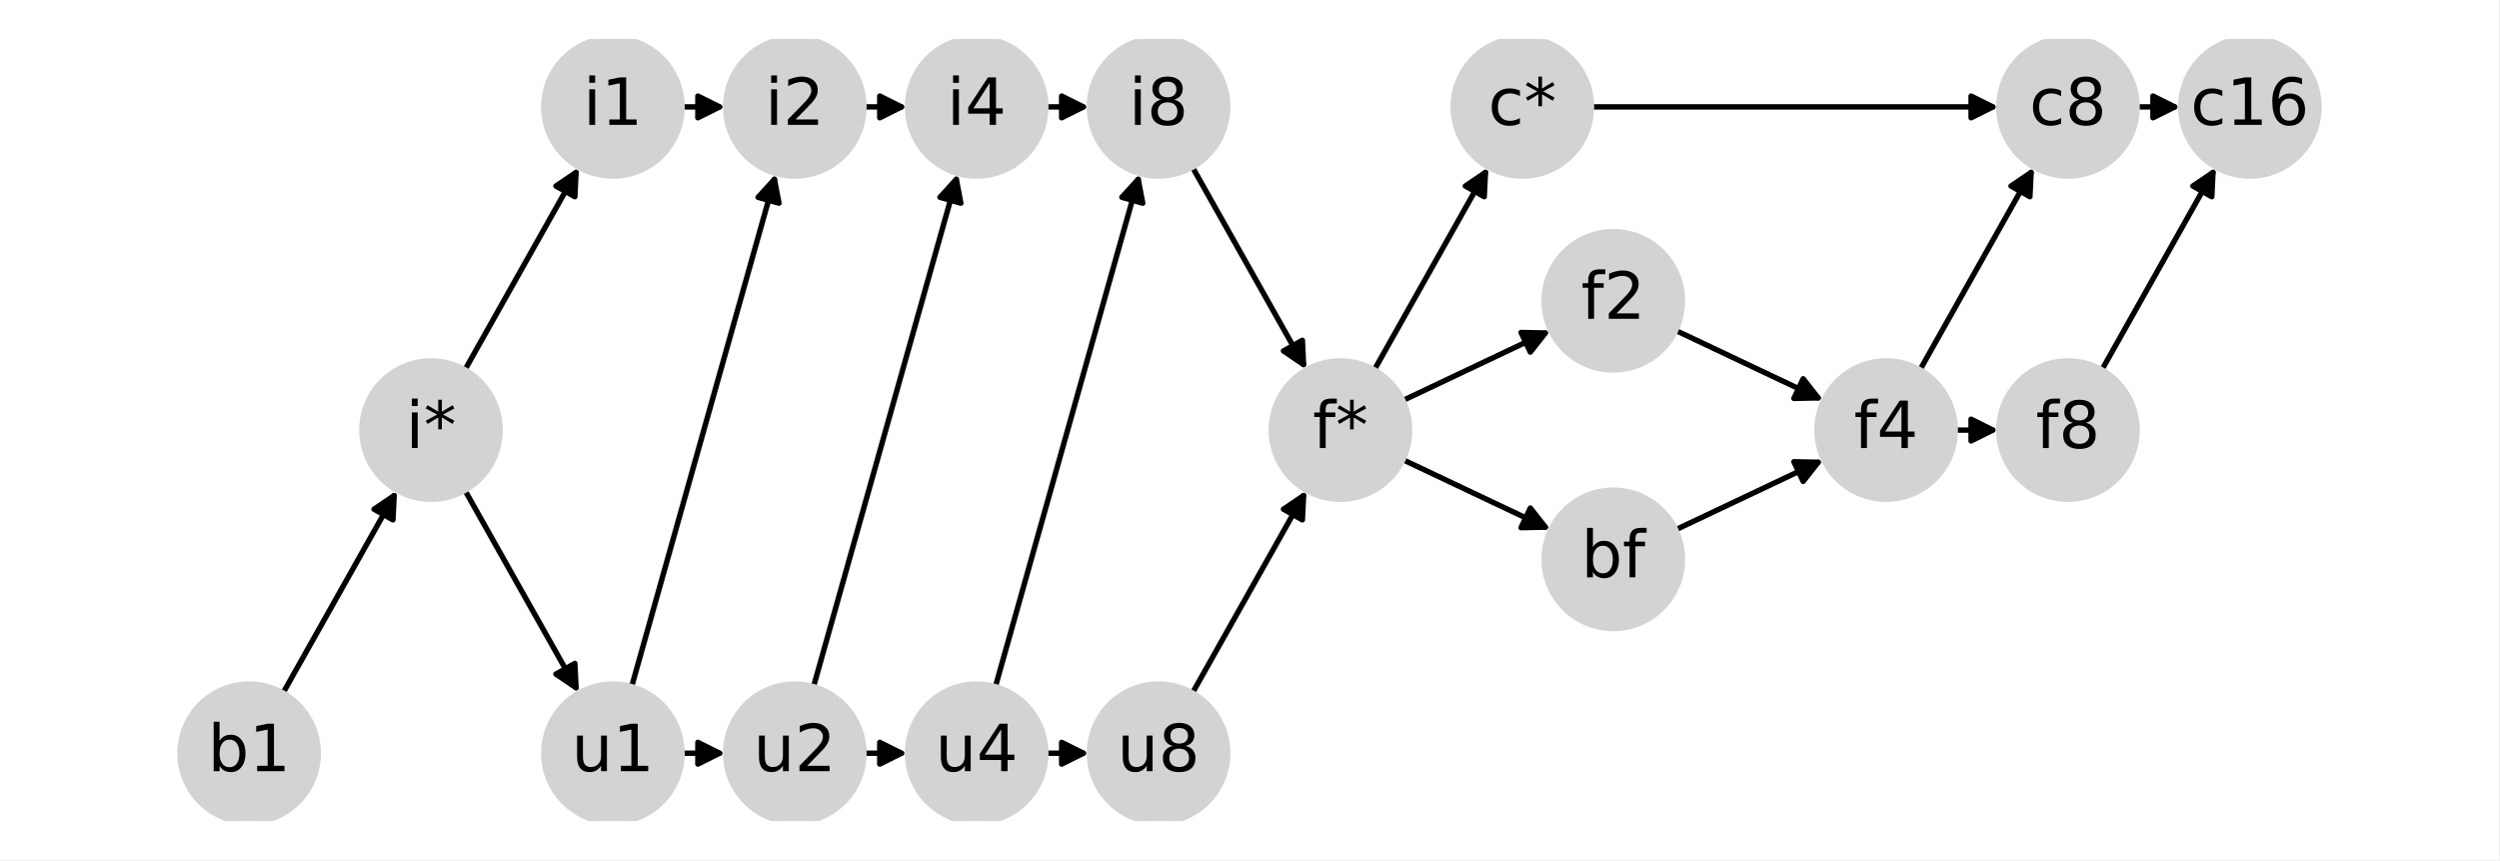
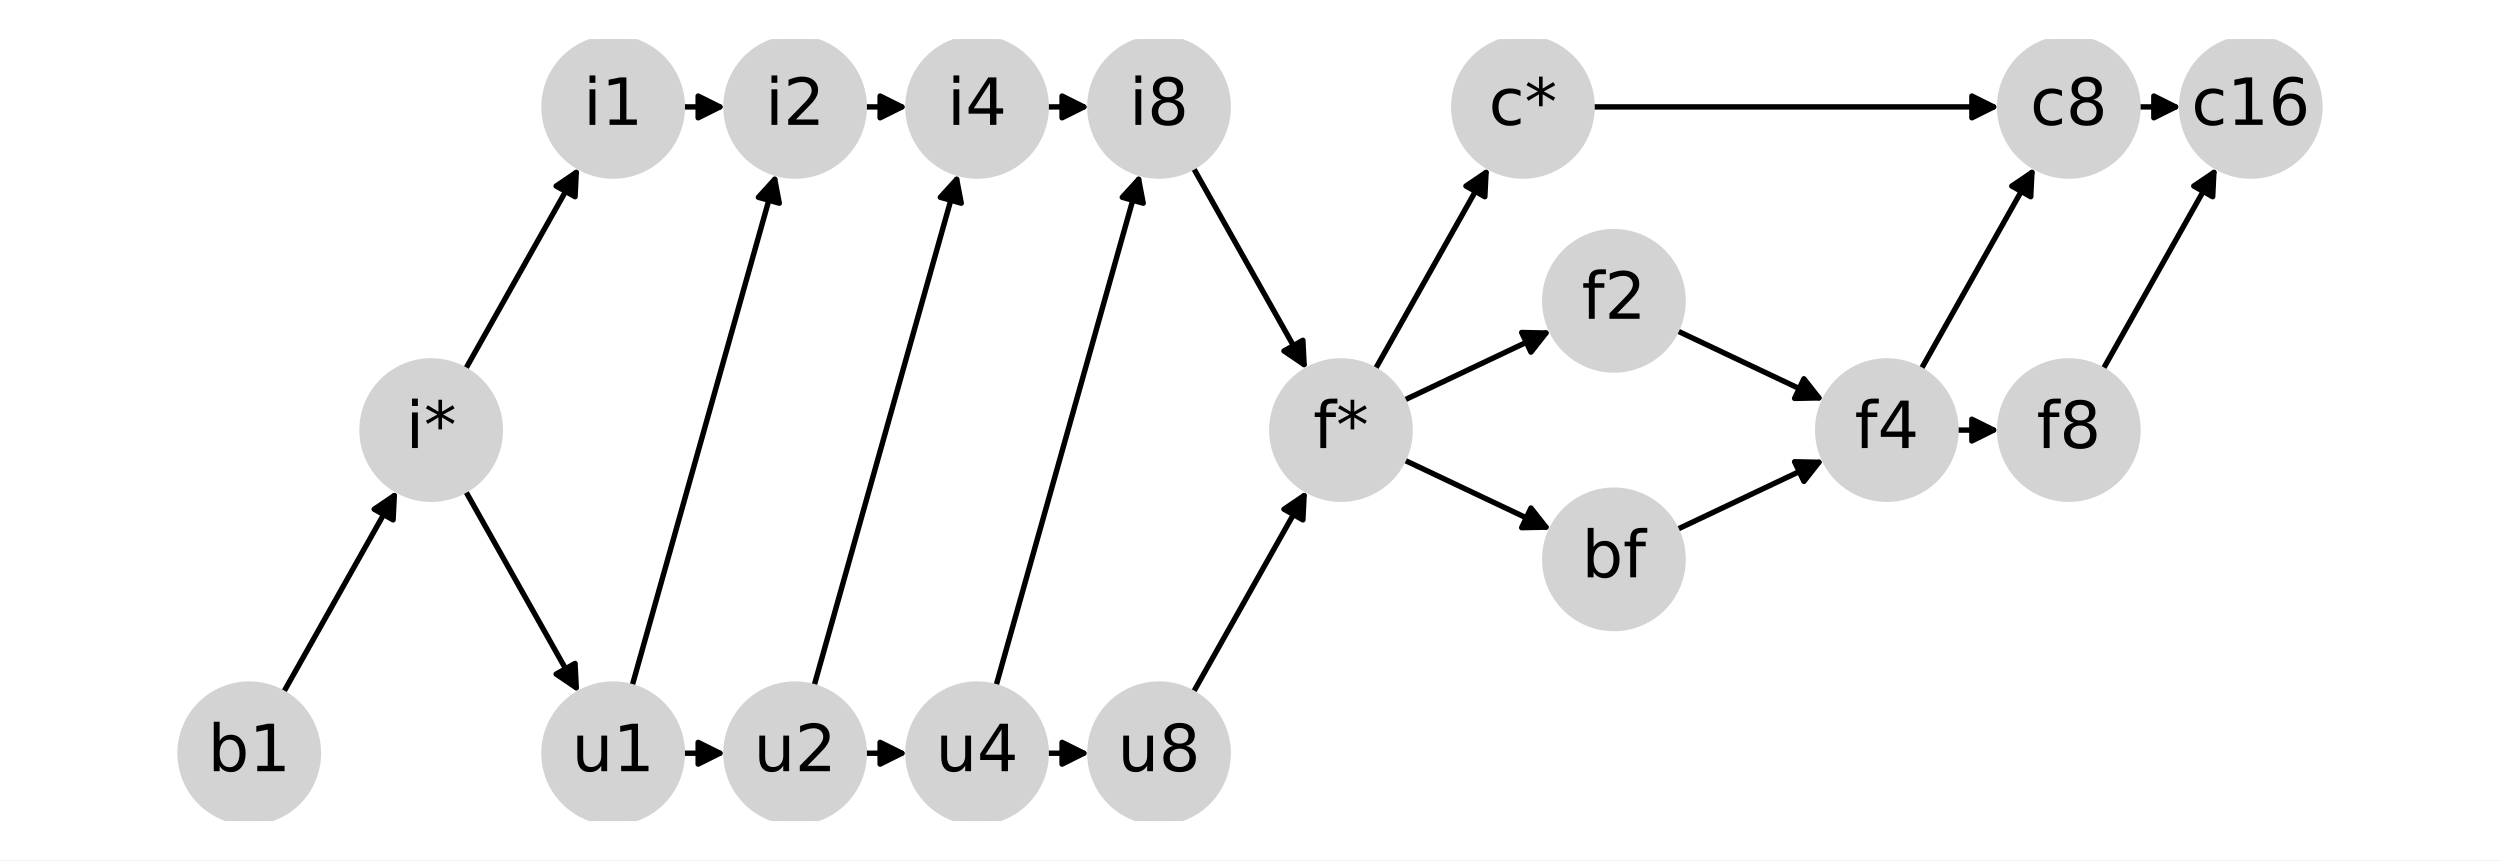
- <svg xmlns="http://www.w3.org/2000/svg" xmlns:xlink="http://www.w3.org/1999/xlink" height="158.544pt" version="1.1" viewBox="0 0 460.8 158.544" width="460.8pt">
+ <svg xmlns="http://www.w3.org/2000/svg" xmlns:xlink="http://www.w3.org/1999/xlink" width="614.4" height="211.392" version="1.1" viewBox="0 0 460.8 158.544">
  <defs>
-     <style type="text/css">*{stroke-linecap:butt;stroke-linejoin:round;}</style>
+     <style type="text/css">*{stroke-linecap:butt;stroke-linejoin:round}</style>
  </defs>
  <g id="figure_1">
    <g id="patch_1">
-       <path d="M 0 158.544  L 460.8 158.544  L 460.8 0  L 0 0  z " style="fill:#ffffff;" />
+       <path d="M 0 158.544 L 460.8 158.544 L 460.8 0 L 0 0 z" style="fill:#fff" />
    </g>
    <g id="axes_1">
      <g id="patch_2">
-         <path clip-path="url(#p15dc812c16)" d="M 52.191 127.729  Q 62.707 109.054 72.674 91.352  " style="fill:none;stroke:#000000;stroke-linecap:round;" />
-         <path clip-path="url(#p15dc812c16)" d="M 68.969 93.856  L 72.674 91.352  L 72.454 95.819  L 68.969 93.856  z " style="stroke:#000000;stroke-linecap:round;" />
+         <path d="M 52.191 127.729 Q 62.707 109.054 72.674 91.352" clip-path="url(#p15dc812c16)" style="fill:none;stroke:#000;stroke-linecap:round" />
+         <path d="M 68.969 93.856 L 72.674 91.352 L 72.454 95.819 L 68.969 93.856 z" clip-path="url(#p15dc812c16)" style="stroke:#000;stroke-linecap:round" />
      </g>
      <g id="patch_3">
-         <path clip-path="url(#p15dc812c16)" d="M 125.759 138.836  Q 129.781 138.836 132.685 138.836  " style="fill:none;stroke:#000000;stroke-linecap:round;" />
-         <path clip-path="url(#p15dc812c16)" d="M 128.685 136.836  L 132.685 138.836  L 128.685 140.836  L 128.685 136.836  z " style="stroke:#000000;stroke-linecap:round;" />
+         <path d="M 125.759 138.836 Q 129.781 138.836 132.685 138.836" clip-path="url(#p15dc812c16)" style="fill:none;stroke:#000;stroke-linecap:round" />
+         <path d="M 128.685 136.836 L 132.685 138.836 L 128.685 140.836 L 128.685 136.836 z" clip-path="url(#p15dc812c16)" style="stroke:#000;stroke-linecap:round" />
      </g>
      <g id="patch_4">
-         <path clip-path="url(#p15dc812c16)" d="M 116.469 126.566  Q 129.784 79.273 142.795 33.056  " style="fill:none;stroke:#000000;stroke-linecap:round;" />
-         <path clip-path="url(#p15dc812c16)" d="M 139.786 36.364  L 142.795 33.056  L 143.637 37.448  L 139.786 36.364  z " style="stroke:#000000;stroke-linecap:round;" />
+         <path d="M 116.469 126.566 Q 129.784 79.273 142.795 33.056" clip-path="url(#p15dc812c16)" style="fill:none;stroke:#000;stroke-linecap:round" />
+         <path d="M 139.786 36.364 L 142.795 33.056 L 143.637 37.448 L 139.786 36.364 z" clip-path="url(#p15dc812c16)" style="stroke:#000;stroke-linecap:round" />
      </g>
      <g id="patch_5">
-         <path clip-path="url(#p15dc812c16)" d="M 150.008 126.566  Q 163.322 79.273 176.334 33.056  " style="fill:none;stroke:#000000;stroke-linecap:round;" />
-         <path clip-path="url(#p15dc812c16)" d="M 173.325 36.364  L 176.334 33.056  L 177.175 37.448  L 173.325 36.364  z " style="stroke:#000000;stroke-linecap:round;" />
+         <path d="M 150.008 126.566 Q 163.322 79.273 176.334 33.056" clip-path="url(#p15dc812c16)" style="fill:none;stroke:#000;stroke-linecap:round" />
+         <path d="M 173.325 36.364 L 176.334 33.056 L 177.175 37.448 L 173.325 36.364 z" clip-path="url(#p15dc812c16)" style="stroke:#000;stroke-linecap:round" />
      </g>
      <g id="patch_6">
-         <path clip-path="url(#p15dc812c16)" d="M 159.298 138.836  Q 163.32 138.836 166.224 138.836  " style="fill:none;stroke:#000000;stroke-linecap:round;" />
-         <path clip-path="url(#p15dc812c16)" d="M 162.224 136.836  L 166.224 138.836  L 162.224 140.836  L 162.224 136.836  z " style="stroke:#000000;stroke-linecap:round;" />
+         <path d="M 159.298 138.836 Q 163.32 138.836 166.224 138.836" clip-path="url(#p15dc812c16)" style="fill:none;stroke:#000;stroke-linecap:round" />
+         <path d="M 162.224 136.836 L 166.224 138.836 L 162.224 140.836 L 162.224 136.836 z" clip-path="url(#p15dc812c16)" style="stroke:#000;stroke-linecap:round" />
      </g>
      <g id="patch_7">
-         <path clip-path="url(#p15dc812c16)" d="M 192.837 138.836  Q 196.859 138.836 199.763 138.836  " style="fill:none;stroke:#000000;stroke-linecap:round;" />
-         <path clip-path="url(#p15dc812c16)" d="M 195.763 136.836  L 199.763 138.836  L 195.763 140.836  L 195.763 136.836  z " style="stroke:#000000;stroke-linecap:round;" />
+         <path d="M 192.837 138.836 Q 196.859 138.836 199.763 138.836" clip-path="url(#p15dc812c16)" style="fill:none;stroke:#000;stroke-linecap:round" />
+         <path d="M 195.763 136.836 L 199.763 138.836 L 195.763 140.836 L 195.763 136.836 z" clip-path="url(#p15dc812c16)" style="stroke:#000;stroke-linecap:round" />
      </g>
      <g id="patch_8">
-         <path clip-path="url(#p15dc812c16)" d="M 183.546 126.566  Q 196.861 79.273 209.873 33.056  " style="fill:none;stroke:#000000;stroke-linecap:round;" />
-         <path clip-path="url(#p15dc812c16)" d="M 206.864 36.364  L 209.873 33.056  L 210.714 37.448  L 206.864 36.364  z " style="stroke:#000000;stroke-linecap:round;" />
+         <path d="M 183.546 126.566 Q 196.861 79.273 209.873 33.056" clip-path="url(#p15dc812c16)" style="fill:none;stroke:#000;stroke-linecap:round" />
+         <path d="M 206.864 36.364 L 209.873 33.056 L 210.714 37.448 L 206.864 36.364 z" clip-path="url(#p15dc812c16)" style="stroke:#000;stroke-linecap:round" />
      </g>
      <g id="patch_9">
-         <path clip-path="url(#p15dc812c16)" d="M 219.884 127.729  Q 230.4 109.054 240.367 91.352  " style="fill:none;stroke:#000000;stroke-linecap:round;" />
-         <path clip-path="url(#p15dc812c16)" d="M 236.662 93.856  L 240.367 91.352  L 240.148 95.819  L 236.662 93.856  z " style="stroke:#000000;stroke-linecap:round;" />
+         <path d="M 219.884 127.729 Q 230.4 109.054 240.367 91.352" clip-path="url(#p15dc812c16)" style="fill:none;stroke:#000;stroke-linecap:round" />
+         <path d="M 236.662 93.856 L 240.367 91.352 L 240.148 95.819 L 236.662 93.856 z" clip-path="url(#p15dc812c16)" style="stroke:#000;stroke-linecap:round" />
      </g>
      <g id="patch_10">
-         <path clip-path="url(#p15dc812c16)" d="M 85.73 90.378  Q 96.245 109.054 106.213 126.756  " style="fill:none;stroke:#000000;stroke-linecap:round;" />
-         <path clip-path="url(#p15dc812c16)" d="M 105.993 122.289  L 106.213 126.756  L 102.507 124.251  L 105.993 122.289  z " style="stroke:#000000;stroke-linecap:round;" />
+         <path d="M 85.73 90.378 Q 96.245 109.054 106.213 126.756" clip-path="url(#p15dc812c16)" style="fill:none;stroke:#000;stroke-linecap:round" />
+         <path d="M 105.993 122.289 L 106.213 126.756 L 102.507 124.251 L 105.993 122.289 z" clip-path="url(#p15dc812c16)" style="stroke:#000;stroke-linecap:round" />
      </g>
      <g id="patch_11">
-         <path clip-path="url(#p15dc812c16)" d="M 85.73 68.166  Q 96.245 49.49 106.213 31.788  " style="fill:none;stroke:#000000;stroke-linecap:round;" />
-         <path clip-path="url(#p15dc812c16)" d="M 102.507 34.293  L 106.213 31.788  L 105.993 36.255  L 102.507 34.293  z " style="stroke:#000000;stroke-linecap:round;" />
+         <path d="M 85.73 68.166 Q 96.245 49.49 106.213 31.788" clip-path="url(#p15dc812c16)" style="fill:none;stroke:#000;stroke-linecap:round" />
+         <path d="M 102.507 34.293 L 106.213 31.788 L 105.993 36.255 L 102.507 34.293 z" clip-path="url(#p15dc812c16)" style="stroke:#000;stroke-linecap:round" />
      </g>
      <g id="patch_12">
-         <path clip-path="url(#p15dc812c16)" d="M 125.759 19.708  Q 129.781 19.708 132.685 19.708  " style="fill:none;stroke:#000000;stroke-linecap:round;" />
-         <path clip-path="url(#p15dc812c16)" d="M 128.685 17.708  L 132.685 19.708  L 128.685 21.708  L 128.685 17.708  z " style="stroke:#000000;stroke-linecap:round;" />
+         <path d="M 125.759 19.708 Q 129.781 19.708 132.685 19.708" clip-path="url(#p15dc812c16)" style="fill:none;stroke:#000;stroke-linecap:round" />
+         <path d="M 128.685 17.708 L 132.685 19.708 L 128.685 21.708 L 128.685 17.708 z" clip-path="url(#p15dc812c16)" style="stroke:#000;stroke-linecap:round" />
      </g>
      <g id="patch_13">
-         <path clip-path="url(#p15dc812c16)" d="M 159.298 19.708  Q 163.32 19.708 166.224 19.708  " style="fill:none;stroke:#000000;stroke-linecap:round;" />
-         <path clip-path="url(#p15dc812c16)" d="M 162.224 17.708  L 166.224 19.708  L 162.224 21.708  L 162.224 17.708  z " style="stroke:#000000;stroke-linecap:round;" />
+         <path d="M 159.298 19.708 Q 163.32 19.708 166.224 19.708" clip-path="url(#p15dc812c16)" style="fill:none;stroke:#000;stroke-linecap:round" />
+         <path d="M 162.224 17.708 L 166.224 19.708 L 162.224 21.708 L 162.224 17.708 z" clip-path="url(#p15dc812c16)" style="stroke:#000;stroke-linecap:round" />
      </g>
      <g id="patch_14">
-         <path clip-path="url(#p15dc812c16)" d="M 192.837 19.708  Q 196.859 19.708 199.763 19.708  " style="fill:none;stroke:#000000;stroke-linecap:round;" />
-         <path clip-path="url(#p15dc812c16)" d="M 195.763 17.708  L 199.763 19.708  L 195.763 21.708  L 195.763 17.708  z " style="stroke:#000000;stroke-linecap:round;" />
+         <path d="M 192.837 19.708 Q 196.859 19.708 199.763 19.708" clip-path="url(#p15dc812c16)" style="fill:none;stroke:#000;stroke-linecap:round" />
+         <path d="M 195.763 17.708 L 199.763 19.708 L 195.763 21.708 L 195.763 17.708 z" clip-path="url(#p15dc812c16)" style="stroke:#000;stroke-linecap:round" />
      </g>
      <g id="patch_15">
-         <path clip-path="url(#p15dc812c16)" d="M 219.884 30.815  Q 230.4 49.49 240.367 67.192  " style="fill:none;stroke:#000000;stroke-linecap:round;" />
-         <path clip-path="url(#p15dc812c16)" d="M 240.148 62.725  L 240.367 67.192  L 236.662 64.688  L 240.148 62.725  z " style="stroke:#000000;stroke-linecap:round;" />
+         <path d="M 219.884 30.815 Q 230.4 49.49 240.367 67.192" clip-path="url(#p15dc812c16)" style="fill:none;stroke:#000;stroke-linecap:round" />
+         <path d="M 240.148 62.725 L 240.367 67.192 L 236.662 64.688 L 240.148 62.725 z" clip-path="url(#p15dc812c16)" style="stroke:#000;stroke-linecap:round" />
      </g>
      <g id="patch_16">
-         <path clip-path="url(#p15dc812c16)" d="M 253.423 68.166  Q 263.939 49.49 273.906 31.788  " style="fill:none;stroke:#000000;stroke-linecap:round;" />
-         <path clip-path="url(#p15dc812c16)" d="M 270.201 34.293  L 273.906 31.788  L 273.686 36.255  L 270.201 34.293  z " style="stroke:#000000;stroke-linecap:round;" />
+         <path d="M 253.423 68.166 Q 263.939 49.49 273.906 31.788" clip-path="url(#p15dc812c16)" style="fill:none;stroke:#000;stroke-linecap:round" />
+         <path d="M 270.201 34.293 L 273.906 31.788 L 273.686 36.255 L 270.201 34.293 z" clip-path="url(#p15dc812c16)" style="stroke:#000;stroke-linecap:round" />
      </g>
      <g id="patch_17">
-         <path clip-path="url(#p15dc812c16)" d="M 258.693 73.814  Q 272.325 67.359 284.946 61.381  " style="fill:none;stroke:#000000;stroke-linecap:round;" />
-         <path clip-path="url(#p15dc812c16)" d="M 280.475 61.286  L 284.946 61.381  L 282.187 64.901  L 280.475 61.286  z " style="stroke:#000000;stroke-linecap:round;" />
+         <path d="M 258.693 73.814 Q 272.325 67.359 284.946 61.381" clip-path="url(#p15dc812c16)" style="fill:none;stroke:#000;stroke-linecap:round" />
+         <path d="M 280.475 61.286 L 284.946 61.381 L 282.187 64.901 L 280.475 61.286 z" clip-path="url(#p15dc812c16)" style="stroke:#000;stroke-linecap:round" />
      </g>
      <g id="patch_18">
-         <path clip-path="url(#p15dc812c16)" d="M 258.693 84.73  Q 272.325 91.185 284.946 97.163  " style="fill:none;stroke:#000000;stroke-linecap:round;" />
-         <path clip-path="url(#p15dc812c16)" d="M 282.187 93.643  L 284.946 97.163  L 280.475 97.258  L 282.187 93.643  z " style="stroke:#000000;stroke-linecap:round;" />
+         <path d="M 258.693 84.73 Q 272.325 91.185 284.946 97.163" clip-path="url(#p15dc812c16)" style="fill:none;stroke:#000;stroke-linecap:round" />
+         <path d="M 282.187 93.643 L 284.946 97.163 L 280.475 97.258 L 282.187 93.643 z" clip-path="url(#p15dc812c16)" style="stroke:#000;stroke-linecap:round" />
      </g>
      <g id="patch_19">
-         <path clip-path="url(#p15dc812c16)" d="M 309.001 97.64  Q 322.633 91.184 335.254 85.207  " style="fill:none;stroke:#000000;stroke-linecap:round;" />
-         <path clip-path="url(#p15dc812c16)" d="M 330.783 85.111  L 335.254 85.207  L 332.495 88.726  L 330.783 85.111  z " style="stroke:#000000;stroke-linecap:round;" />
+         <path d="M 309.001 97.64 Q 322.633 91.184 335.254 85.207" clip-path="url(#p15dc812c16)" style="fill:none;stroke:#000;stroke-linecap:round" />
+         <path d="M 330.783 85.111 L 335.254 85.207 L 332.495 88.726 L 330.783 85.111 z" clip-path="url(#p15dc812c16)" style="stroke:#000;stroke-linecap:round" />
      </g>
      <g id="patch_20">
-         <path clip-path="url(#p15dc812c16)" d="M 309.001 60.904  Q 322.633 67.36 335.254 73.337  " style="fill:none;stroke:#000000;stroke-linecap:round;" />
-         <path clip-path="url(#p15dc812c16)" d="M 332.495 69.818  L 335.254 73.337  L 330.783 73.433  L 332.495 69.818  z " style="stroke:#000000;stroke-linecap:round;" />
+         <path d="M 309.001 60.904 Q 322.633 67.36 335.254 73.337" clip-path="url(#p15dc812c16)" style="fill:none;stroke:#000;stroke-linecap:round" />
+         <path d="M 332.495 69.818 L 335.254 73.337 L 330.783 73.433 L 332.495 69.818 z" clip-path="url(#p15dc812c16)" style="stroke:#000;stroke-linecap:round" />
      </g>
      <g id="patch_21">
-         <path clip-path="url(#p15dc812c16)" d="M 354.039 68.166  Q 364.555 49.49 374.522 31.788  " style="fill:none;stroke:#000000;stroke-linecap:round;" />
-         <path clip-path="url(#p15dc812c16)" d="M 370.817 34.293  L 374.522 31.788  L 374.302 36.255  L 370.817 34.293  z " style="stroke:#000000;stroke-linecap:round;" />
+         <path d="M 354.039 68.166 Q 364.555 49.49 374.522 31.788" clip-path="url(#p15dc812c16)" style="fill:none;stroke:#000;stroke-linecap:round" />
+         <path d="M 370.817 34.293 L 374.522 31.788 L 374.302 36.255 L 370.817 34.293 z" clip-path="url(#p15dc812c16)" style="stroke:#000;stroke-linecap:round" />
      </g>
      <g id="patch_22">
-         <path clip-path="url(#p15dc812c16)" d="M 360.53 79.272  Q 364.552 79.272 367.456 79.272  " style="fill:none;stroke:#000000;stroke-linecap:round;" />
-         <path clip-path="url(#p15dc812c16)" d="M 363.456 77.272  L 367.456 79.272  L 363.456 81.272  L 363.456 77.272  z " style="stroke:#000000;stroke-linecap:round;" />
+         <path d="M 360.53 79.272 Q 364.552 79.272 367.456 79.272" clip-path="url(#p15dc812c16)" style="fill:none;stroke:#000;stroke-linecap:round" />
+         <path d="M 363.456 77.272 L 367.456 79.272 L 363.456 81.272 L 363.456 77.272 z" clip-path="url(#p15dc812c16)" style="stroke:#000;stroke-linecap:round" />
      </g>
      <g id="patch_23">
-         <path clip-path="url(#p15dc812c16)" d="M 387.578 68.166  Q 398.094 49.49 408.061 31.788  " style="fill:none;stroke:#000000;stroke-linecap:round;" />
-         <path clip-path="url(#p15dc812c16)" d="M 404.356 34.293  L 408.061 31.788  L 407.841 36.255  L 404.356 34.293  z " style="stroke:#000000;stroke-linecap:round;" />
+         <path d="M 387.578 68.166 Q 398.094 49.49 408.061 31.788" clip-path="url(#p15dc812c16)" style="fill:none;stroke:#000;stroke-linecap:round" />
+         <path d="M 404.356 34.293 L 408.061 31.788 L 407.841 36.255 L 404.356 34.293 z" clip-path="url(#p15dc812c16)" style="stroke:#000;stroke-linecap:round" />
      </g>
      <g id="patch_24">
-         <path clip-path="url(#p15dc812c16)" d="M 293.454 19.708  Q 331.016 19.708 367.461 19.708  " style="fill:none;stroke:#000000;stroke-linecap:round;" />
-         <path clip-path="url(#p15dc812c16)" d="M 363.461 17.708  L 367.461 19.708  L 363.461 21.708  L 363.461 17.708  z " style="stroke:#000000;stroke-linecap:round;" />
+         <path d="M 293.454 19.708 Q 331.016 19.708 367.461 19.708" clip-path="url(#p15dc812c16)" style="fill:none;stroke:#000;stroke-linecap:round" />
+         <path d="M 363.461 17.708 L 367.461 19.708 L 363.461 21.708 L 363.461 17.708 z" clip-path="url(#p15dc812c16)" style="stroke:#000;stroke-linecap:round" />
      </g>
      <g id="patch_25">
-         <path clip-path="url(#p15dc812c16)" d="M 394.069 19.708  Q 398.091 19.708 400.995 19.708  " style="fill:none;stroke:#000000;stroke-linecap:round;" />
-         <path clip-path="url(#p15dc812c16)" d="M 396.995 17.708  L 400.995 19.708  L 396.995 21.708  L 396.995 17.708  z " style="stroke:#000000;stroke-linecap:round;" />
+         <path d="M 394.069 19.708 Q 398.091 19.708 400.995 19.708" clip-path="url(#p15dc812c16)" style="fill:none;stroke:#000;stroke-linecap:round" />
+         <path d="M 396.995 17.708 L 400.995 19.708 L 396.995 21.708 L 396.995 17.708 z" clip-path="url(#p15dc812c16)" style="stroke:#000;stroke-linecap:round" />
      </g>
      <g id="PathCollection_1">
        <defs>
-           <path d="M 0 12.748  C 3.381 12.748 6.623 11.404 9.014 9.014  C 11.404 6.623 12.748 3.381 12.748 0  C 12.748 -3.381 11.404 -6.623 9.014 -9.014  C 6.623 -11.404 3.381 -12.748 0 -12.748  C -3.381 -12.748 -6.623 -11.404 -9.014 -9.014  C -11.404 -6.623 -12.748 -3.381 -12.748 0  C -12.748 3.381 -11.404 6.623 -9.014 9.014  C -6.623 11.404 -3.381 12.748 0 12.748  z " id="mf96788dac4" style="stroke:#d3d3d3;" />
+           <path id="mf96788dac4" d="M 0 12.748 C 3.381 12.748 6.623 11.404 9.014 9.014 C 11.404 6.623 12.748 3.381 12.748 0 C 12.748 -3.381 11.404 -6.623 9.014 -9.014 C 6.623 -11.404 3.381 -12.748 0 -12.748 C -3.381 -12.748 -6.623 -11.404 -9.014 -9.014 C -11.404 -6.623 -12.748 -3.381 -12.748 0 C -12.748 3.381 -11.404 6.623 -9.014 9.014 C -6.623 11.404 -3.381 12.748 0 12.748 z" style="stroke:#d3d3d3" />
        </defs>
        <g clip-path="url(#p15dc812c16)">
-           <use style="fill:#d3d3d3;stroke:#d3d3d3;" x="45.937" xlink:href="#mf96788dac4" y="138.836" />
-           <use style="fill:#d3d3d3;stroke:#d3d3d3;" x="113.015" xlink:href="#mf96788dac4" y="138.836" />
-           <use style="fill:#d3d3d3;stroke:#d3d3d3;" x="146.553" xlink:href="#mf96788dac4" y="138.836" />
-           <use style="fill:#d3d3d3;stroke:#d3d3d3;" x="180.092" xlink:href="#mf96788dac4" y="138.836" />
-           <use style="fill:#d3d3d3;stroke:#d3d3d3;" x="213.631" xlink:href="#mf96788dac4" y="138.836" />
-           <use style="fill:#d3d3d3;stroke:#d3d3d3;" x="79.476" xlink:href="#mf96788dac4" y="79.272" />
-           <use style="fill:#d3d3d3;stroke:#d3d3d3;" x="113.015" xlink:href="#mf96788dac4" y="19.708" />
-           <use style="fill:#d3d3d3;stroke:#d3d3d3;" x="146.553" xlink:href="#mf96788dac4" y="19.708" />
-           <use style="fill:#d3d3d3;stroke:#d3d3d3;" x="180.092" xlink:href="#mf96788dac4" y="19.708" />
-           <use style="fill:#d3d3d3;stroke:#d3d3d3;" x="213.631" xlink:href="#mf96788dac4" y="19.708" />
-           <use style="fill:#d3d3d3;stroke:#d3d3d3;" x="247.169" xlink:href="#mf96788dac4" y="79.272" />
-           <use style="fill:#d3d3d3;stroke:#d3d3d3;" x="297.477" xlink:href="#mf96788dac4" y="103.097" />
-           <use style="fill:#d3d3d3;stroke:#d3d3d3;" x="297.477" xlink:href="#mf96788dac4" y="55.447" />
-           <use style="fill:#d3d3d3;stroke:#d3d3d3;" x="347.785" xlink:href="#mf96788dac4" y="79.272" />
-           <use style="fill:#d3d3d3;stroke:#d3d3d3;" x="381.324" xlink:href="#mf96788dac4" y="79.272" />
-           <use style="fill:#d3d3d3;stroke:#d3d3d3;" x="280.708" xlink:href="#mf96788dac4" y="19.708" />
-           <use style="fill:#d3d3d3;stroke:#d3d3d3;" x="381.324" xlink:href="#mf96788dac4" y="19.708" />
-           <use style="fill:#d3d3d3;stroke:#d3d3d3;" x="414.863" xlink:href="#mf96788dac4" y="19.708" />
+           <use style="fill:#d3d3d3;stroke:#d3d3d3" x="45.937" y="138.836" xlink:href="#mf96788dac4" />
+           <use style="fill:#d3d3d3;stroke:#d3d3d3" x="113.015" y="138.836" xlink:href="#mf96788dac4" />
+           <use style="fill:#d3d3d3;stroke:#d3d3d3" x="146.553" y="138.836" xlink:href="#mf96788dac4" />
+           <use style="fill:#d3d3d3;stroke:#d3d3d3" x="180.092" y="138.836" xlink:href="#mf96788dac4" />
+           <use style="fill:#d3d3d3;stroke:#d3d3d3" x="213.631" y="138.836" xlink:href="#mf96788dac4" />
+           <use style="fill:#d3d3d3;stroke:#d3d3d3" x="79.476" y="79.272" xlink:href="#mf96788dac4" />
+           <use style="fill:#d3d3d3;stroke:#d3d3d3" x="113.015" y="19.708" xlink:href="#mf96788dac4" />
+           <use style="fill:#d3d3d3;stroke:#d3d3d3" x="146.553" y="19.708" xlink:href="#mf96788dac4" />
+           <use style="fill:#d3d3d3;stroke:#d3d3d3" x="180.092" y="19.708" xlink:href="#mf96788dac4" />
+           <use style="fill:#d3d3d3;stroke:#d3d3d3" x="213.631" y="19.708" xlink:href="#mf96788dac4" />
+           <use style="fill:#d3d3d3;stroke:#d3d3d3" x="247.169" y="79.272" xlink:href="#mf96788dac4" />
+           <use style="fill:#d3d3d3;stroke:#d3d3d3" x="297.477" y="103.097" xlink:href="#mf96788dac4" />
+           <use style="fill:#d3d3d3;stroke:#d3d3d3" x="297.477" y="55.447" xlink:href="#mf96788dac4" />
+           <use style="fill:#d3d3d3;stroke:#d3d3d3" x="347.785" y="79.272" xlink:href="#mf96788dac4" />
+           <use style="fill:#d3d3d3;stroke:#d3d3d3" x="381.324" y="79.272" xlink:href="#mf96788dac4" />
+           <use style="fill:#d3d3d3;stroke:#d3d3d3" x="280.708" y="19.708" xlink:href="#mf96788dac4" />
+           <use style="fill:#d3d3d3;stroke:#d3d3d3" x="381.324" y="19.708" xlink:href="#mf96788dac4" />
+           <use style="fill:#d3d3d3;stroke:#d3d3d3" x="414.863" y="19.708" xlink:href="#mf96788dac4" />
        </g>
      </g>
      <g id="text_1">
        <g clip-path="url(#p15dc812c16)">
          <g transform="translate(38.31063 142.1469)scale(0.12 -0.12)">
            <defs>
-               <path d="M 3116 1747  Q 3116 2381 2855 2742  Q 2594 3103 2138 3103  Q 1681 3103 1420 2742  Q 1159 2381 1159 1747  Q 1159 1113 1420 752  Q 1681 391 2138 391  Q 2594 391 2855 752  Q 3116 1113 3116 1747  z M 1159 2969  Q 1341 3281 1617 3432  Q 1894 3584 2278 3584  Q 2916 3584 3314 3078  Q 3713 2572 3713 1747  Q 3713 922 3314 415  Q 2916 -91 2278 -91  Q 1894 -91 1617 61  Q 1341 213 1159 525  L 1159 0  L 581 0  L 581 4863  L 1159 4863  L 1159 2969  z " id="DejaVuSans-62" transform="scale(0.015625)" />
-               <path d="M 794 531  L 1825 531  L 1825 4091  L 703 3866  L 703 4441  L 1819 4666  L 2450 4666  L 2450 531  L 3481 531  L 3481 0  L 794 0  L 794 531  z " id="DejaVuSans-31" transform="scale(0.015625)" />
+               <path id="DejaVuSans-62" d="M 3116 1747 Q 3116 2381 2855 2742 Q 2594 3103 2138 3103 Q 1681 3103 1420 2742 Q 1159 2381 1159 1747 Q 1159 1113 1420 752 Q 1681 391 2138 391 Q 2594 391 2855 752 Q 3116 1113 3116 1747 z M 1159 2969 Q 1341 3281 1617 3432 Q 1894 3584 2278 3584 Q 2916 3584 3314 3078 Q 3713 2572 3713 1747 Q 3713 922 3314 415 Q 2916 -91 2278 -91 Q 1894 -91 1617 61 Q 1341 213 1159 525 L 1159 0 L 581 0 L 581 4863 L 1159 4863 L 1159 2969 z" transform="scale(0.015625)" />
+               <path id="DejaVuSans-31" d="M 794 531 L 1825 531 L 1825 4091 L 703 3866 L 703 4441 L 1819 4666 L 2450 4666 L 2450 531 L 3481 531 L 3481 0 L 794 0 L 794 531 z" transform="scale(0.015625)" />
            </defs>
            <use xlink:href="#DejaVuSans-62" />
            <use x="63.477" xlink:href="#DejaVuSans-31" />
          </g>
        </g>
      </g>
      <g id="text_2">
        <g clip-path="url(#p15dc812c16)">
          <g transform="translate(105.3946 142.1469)scale(0.12 -0.12)">
            <defs>
-               <path d="M 544 1381  L 544 3500  L 1119 3500  L 1119 1403  Q 1119 906 1312 657  Q 1506 409 1894 409  Q 2359 409 2629 706  Q 2900 1003 2900 1516  L 2900 3500  L 3475 3500  L 3475 0  L 2900 0  L 2900 538  Q 2691 219 2414 64  Q 2138 -91 1772 -91  Q 1169 -91 856 284  Q 544 659 544 1381  z M 1991 3584  L 1991 3584  z " id="DejaVuSans-75" transform="scale(0.015625)" />
+               <path id="DejaVuSans-75" d="M 544 1381 L 544 3500 L 1119 3500 L 1119 1403 Q 1119 906 1312 657 Q 1506 409 1894 409 Q 2359 409 2629 706 Q 2900 1003 2900 1516 L 2900 3500 L 3475 3500 L 3475 0 L 2900 0 L 2900 538 Q 2691 219 2414 64 Q 2138 -91 1772 -91 Q 1169 -91 856 284 Q 544 659 544 1381 z M 1991 3584 L 1991 3584 z" transform="scale(0.015625)" />
            </defs>
            <use xlink:href="#DejaVuSans-75" />
            <use x="63.379" xlink:href="#DejaVuSans-31" />
          </g>
        </g>
      </g>
      <g id="text_3">
        <g clip-path="url(#p15dc812c16)">
          <g transform="translate(138.9333 142.1469)scale(0.12 -0.12)">
            <defs>
-               <path d="M 1228 531  L 3431 531  L 3431 0  L 469 0  L 469 531  Q 828 903 1448 1529  Q 2069 2156 2228 2338  Q 2531 2678 2651 2914  Q 2772 3150 2772 3378  Q 2772 3750 2511 3984  Q 2250 4219 1831 4219  Q 1534 4219 1204 4116  Q 875 4013 500 3803  L 500 4441  Q 881 4594 1212 4672  Q 1544 4750 1819 4750  Q 2544 4750 2975 4387  Q 3406 4025 3406 3419  Q 3406 3131 3298 2873  Q 3191 2616 2906 2266  Q 2828 2175 2409 1742  Q 1991 1309 1228 531  z " id="DejaVuSans-32" transform="scale(0.015625)" />
+               <path id="DejaVuSans-32" d="M 1228 531 L 3431 531 L 3431 0 L 469 0 L 469 531 Q 828 903 1448 1529 Q 2069 2156 2228 2338 Q 2531 2678 2651 2914 Q 2772 3150 2772 3378 Q 2772 3750 2511 3984 Q 2250 4219 1831 4219 Q 1534 4219 1204 4116 Q 875 4013 500 3803 L 500 4441 Q 881 4594 1212 4672 Q 1544 4750 1819 4750 Q 2544 4750 2975 4387 Q 3406 4025 3406 3419 Q 3406 3131 3298 2873 Q 3191 2616 2906 2266 Q 2828 2175 2409 1742 Q 1991 1309 1228 531 z" transform="scale(0.015625)" />
            </defs>
            <use xlink:href="#DejaVuSans-75" />
            <use x="63.379" xlink:href="#DejaVuSans-32" />
          </g>
        </g>
      </g>
      <g id="text_4">
        <g clip-path="url(#p15dc812c16)">
          <g transform="translate(172.472 142.1469)scale(0.12 -0.12)">
            <defs>
-               <path d="M 2419 4116  L 825 1625  L 2419 1625  L 2419 4116  z M 2253 4666  L 3047 4666  L 3047 1625  L 3713 1625  L 3713 1100  L 3047 1100  L 3047 0  L 2419 0  L 2419 1100  L 313 1100  L 313 1709  L 2253 4666  z " id="DejaVuSans-34" transform="scale(0.015625)" />
+               <path id="DejaVuSans-34" d="M 2419 4116 L 825 1625 L 2419 1625 L 2419 4116 z M 2253 4666 L 3047 4666 L 3047 1625 L 3713 1625 L 3713 1100 L 3047 1100 L 3047 0 L 2419 0 L 2419 1100 L 313 1100 L 313 1709 L 2253 4666 z" transform="scale(0.015625)" />
            </defs>
            <use xlink:href="#DejaVuSans-75" />
            <use x="63.379" xlink:href="#DejaVuSans-34" />
          </g>
        </g>
      </g>
      <g id="text_5">
        <g clip-path="url(#p15dc812c16)">
          <g transform="translate(206.0107 142.1469)scale(0.12 -0.12)">
            <defs>
-               <path d="M 2034 2216  Q 1584 2216 1326 1975  Q 1069 1734 1069 1313  Q 1069 891 1326 650  Q 1584 409 2034 409  Q 2484 409 2743 651  Q 3003 894 3003 1313  Q 3003 1734 2745 1975  Q 2488 2216 2034 2216  z M 1403 2484  Q 997 2584 770 2862  Q 544 3141 544 3541  Q 544 4100 942 4425  Q 1341 4750 2034 4750  Q 2731 4750 3128 4425  Q 3525 4100 3525 3541  Q 3525 3141 3298 2862  Q 3072 2584 2669 2484  Q 3125 2378 3379 2068  Q 3634 1759 3634 1313  Q 3634 634 3220 271  Q 2806 -91 2034 -91  Q 1263 -91 848 271  Q 434 634 434 1313  Q 434 1759 690 2068  Q 947 2378 1403 2484  z M 1172 3481  Q 1172 3119 1398 2916  Q 1625 2713 2034 2713  Q 2441 2713 2670 2916  Q 2900 3119 2900 3481  Q 2900 3844 2670 4047  Q 2441 4250 2034 4250  Q 1625 4250 1398 4047  Q 1172 3844 1172 3481  z " id="DejaVuSans-38" transform="scale(0.015625)" />
+               <path id="DejaVuSans-38" d="M 2034 2216 Q 1584 2216 1326 1975 Q 1069 1734 1069 1313 Q 1069 891 1326 650 Q 1584 409 2034 409 Q 2484 409 2743 651 Q 3003 894 3003 1313 Q 3003 1734 2745 1975 Q 2488 2216 2034 2216 z M 1403 2484 Q 997 2584 770 2862 Q 544 3141 544 3541 Q 544 4100 942 4425 Q 1341 4750 2034 4750 Q 2731 4750 3128 4425 Q 3525 4100 3525 3541 Q 3525 3141 3298 2862 Q 3072 2584 2669 2484 Q 3125 2378 3379 2068 Q 3634 1759 3634 1313 Q 3634 634 3220 271 Q 2806 -91 2034 -91 Q 1263 -91 848 271 Q 434 634 434 1313 Q 434 1759 690 2068 Q 947 2378 1403 2484 z M 1172 3481 Q 1172 3119 1398 2916 Q 1625 2713 2034 2713 Q 2441 2713 2670 2916 Q 2900 3119 2900 3481 Q 2900 3844 2670 4047 Q 2441 4250 2034 4250 Q 1625 4250 1398 4047 Q 1172 3844 1172 3481 z" transform="scale(0.015625)" />
            </defs>
            <use xlink:href="#DejaVuSans-75" />
            <use x="63.379" xlink:href="#DejaVuSans-38" />
          </g>
        </g>
      </g>
      <g id="text_6">
        <g clip-path="url(#p15dc812c16)">
          <g transform="translate(74.80901 82.58325)scale(0.12 -0.12)">
            <defs>
-               <path d="M 603 3500  L 1178 3500  L 1178 0  L 603 0  L 603 3500  z M 603 4863  L 1178 4863  L 1178 4134  L 603 4134  L 603 4863  z " id="DejaVuSans-69" transform="scale(0.015625)" />
-               <path d="M 3009 3897  L 1888 3291  L 3009 2681  L 2828 2375  L 1778 3009  L 1778 1831  L 1422 1831  L 1422 3009  L 372 2375  L 191 2681  L 1313 3291  L 191 3897  L 372 4206  L 1422 3572  L 1422 4750  L 1778 4750  L 1778 3572  L 2828 4206  L 3009 3897  z " id="DejaVuSans-2a" transform="scale(0.015625)" />
+               <path id="DejaVuSans-69" d="M 603 3500 L 1178 3500 L 1178 0 L 603 0 L 603 3500 z M 603 4863 L 1178 4863 L 1178 4134 L 603 4134 L 603 4863 z" transform="scale(0.015625)" />
+               <path id="DejaVuSans-2a" d="M 3009 3897 L 1888 3291 L 3009 2681 L 2828 2375 L 1778 3009 L 1778 1831 L 1422 1831 L 1422 3009 L 372 2375 L 191 2681 L 1313 3291 L 191 3897 L 372 4206 L 1422 3572 L 1422 4750 L 1778 4750 L 1778 3572 L 2828 4206 L 3009 3897 z" transform="scale(0.015625)" />
            </defs>
            <use xlink:href="#DejaVuSans-69" />
            <use x="27.783" xlink:href="#DejaVuSans-2a" />
          </g>
        </g>
      </g>
      <g id="text_7">
        <g clip-path="url(#p15dc812c16)">
          <g transform="translate(107.5302 23.01961)scale(0.12 -0.12)">
            <use xlink:href="#DejaVuSans-69" />
            <use x="27.783" xlink:href="#DejaVuSans-31" />
          </g>
        </g>
      </g>
      <g id="text_8">
        <g clip-path="url(#p15dc812c16)">
          <g transform="translate(141.0689 23.01961)scale(0.12 -0.12)">
            <use xlink:href="#DejaVuSans-69" />
            <use x="27.783" xlink:href="#DejaVuSans-32" />
          </g>
        </g>
      </g>
      <g id="text_9">
        <g clip-path="url(#p15dc812c16)">
          <g transform="translate(174.6076 23.01961)scale(0.12 -0.12)">
            <use xlink:href="#DejaVuSans-69" />
            <use x="27.783" xlink:href="#DejaVuSans-34" />
          </g>
        </g>
      </g>
      <g id="text_10">
        <g clip-path="url(#p15dc812c16)">
          <g transform="translate(208.1463 23.01961)scale(0.12 -0.12)">
            <use xlink:href="#DejaVuSans-69" />
            <use x="27.783" xlink:href="#DejaVuSans-38" />
          </g>
        </g>
      </g>
      <g id="text_11">
        <g clip-path="url(#p15dc812c16)">
          <g transform="translate(242.0572 82.58325)scale(0.12 -0.12)">
            <defs>
-               <path d="M 2375 4863  L 2375 4384  L 1825 4384  Q 1516 4384 1395 4259  Q 1275 4134 1275 3809  L 1275 3500  L 2222 3500  L 2222 3053  L 1275 3053  L 1275 0  L 697 0  L 697 3053  L 147 3053  L 147 3500  L 697 3500  L 697 3744  Q 697 4328 969 4595  Q 1241 4863 1831 4863  L 2375 4863  z " id="DejaVuSans-66" transform="scale(0.015625)" />
+               <path id="DejaVuSans-66" d="M 2375 4863 L 2375 4384 L 1825 4384 Q 1516 4384 1395 4259 Q 1275 4134 1275 3809 L 1275 3500 L 2222 3500 L 2222 3053 L 1275 3053 L 1275 0 L 697 0 L 697 3053 L 147 3053 L 147 3500 L 697 3500 L 697 3744 Q 697 4328 969 4595 Q 1241 4863 1831 4863 L 2375 4863 z" transform="scale(0.015625)" />
            </defs>
            <use xlink:href="#DejaVuSans-66" />
            <use x="35.205" xlink:href="#DejaVuSans-2a" />
          </g>
        </g>
      </g>
      <g id="text_12">
        <g clip-path="url(#p15dc812c16)">
          <g transform="translate(291.5561 106.4087)scale(0.12 -0.12)">
            <use xlink:href="#DejaVuSans-62" />
            <use x="63.477" xlink:href="#DejaVuSans-66" />
          </g>
        </g>
      </g>
      <g id="text_13">
        <g clip-path="url(#p15dc812c16)">
          <g transform="translate(291.5477 58.7578)scale(0.12 -0.12)">
            <use xlink:href="#DejaVuSans-66" />
            <use x="35.205" xlink:href="#DejaVuSans-32" />
          </g>
        </g>
      </g>
      <g id="text_14">
        <g clip-path="url(#p15dc812c16)">
          <g transform="translate(341.8557 82.58325)scale(0.12 -0.12)">
            <use xlink:href="#DejaVuSans-66" />
            <use x="35.205" xlink:href="#DejaVuSans-34" />
          </g>
        </g>
      </g>
      <g id="text_15">
        <g clip-path="url(#p15dc812c16)">
          <g transform="translate(375.3944 82.58325)scale(0.12 -0.12)">
            <use xlink:href="#DejaVuSans-66" />
            <use x="35.205" xlink:href="#DejaVuSans-38" />
          </g>
        </g>
      </g>
      <g id="text_16">
        <g clip-path="url(#p15dc812c16)">
          <g transform="translate(274.409 23.01961)scale(0.12 -0.12)">
            <defs>
-               <path d="M 3122 3366  L 3122 2828  Q 2878 2963 2633 3030  Q 2388 3097 2138 3097  Q 1578 3097 1268 2742  Q 959 2388 959 1747  Q 959 1106 1268 751  Q 1578 397 2138 397  Q 2388 397 2633 464  Q 2878 531 3122 666  L 3122 134  Q 2881 22 2623 -34  Q 2366 -91 2075 -91  Q 1284 -91 818 406  Q 353 903 353 1747  Q 353 2603 823 3093  Q 1294 3584 2113 3584  Q 2378 3584 2631 3529  Q 2884 3475 3122 3366  z " id="DejaVuSans-63" transform="scale(0.015625)" />
+               <path id="DejaVuSans-63" d="M 3122 3366 L 3122 2828 Q 2878 2963 2633 3030 Q 2388 3097 2138 3097 Q 1578 3097 1268 2742 Q 959 2388 959 1747 Q 959 1106 1268 751 Q 1578 397 2138 397 Q 2388 397 2633 464 Q 2878 531 3122 666 L 3122 134 Q 2881 22 2623 -34 Q 2366 -91 2075 -91 Q 1284 -91 818 406 Q 353 903 353 1747 Q 353 2603 823 3093 Q 1294 3584 2113 3584 Q 2378 3584 2631 3529 Q 2884 3475 3122 3366 z" transform="scale(0.015625)" />
            </defs>
            <use xlink:href="#DejaVuSans-63" />
            <use x="54.98" xlink:href="#DejaVuSans-2a" />
          </g>
        </g>
      </g>
      <g id="text_17">
        <g clip-path="url(#p15dc812c16)">
          <g transform="translate(374.2076 23.01961)scale(0.12 -0.12)">
            <use xlink:href="#DejaVuSans-63" />
            <use x="54.98" xlink:href="#DejaVuSans-38" />
          </g>
        </g>
      </g>
      <g id="text_18">
        <g clip-path="url(#p15dc812c16)">
          <g transform="translate(403.9287 23.01961)scale(0.12 -0.12)">
            <defs>
-               <path d="M 2113 2584  Q 1688 2584 1439 2293  Q 1191 2003 1191 1497  Q 1191 994 1439 701  Q 1688 409 2113 409  Q 2538 409 2786 701  Q 3034 994 3034 1497  Q 3034 2003 2786 2293  Q 2538 2584 2113 2584  z M 3366 4563  L 3366 3988  Q 3128 4100 2886 4159  Q 2644 4219 2406 4219  Q 1781 4219 1451 3797  Q 1122 3375 1075 2522  Q 1259 2794 1537 2939  Q 1816 3084 2150 3084  Q 2853 3084 3261 2657  Q 3669 2231 3669 1497  Q 3669 778 3244 343  Q 2819 -91 2113 -91  Q 1303 -91 875 529  Q 447 1150 447 2328  Q 447 3434 972 4092  Q 1497 4750 2381 4750  Q 2619 4750 2861 4703  Q 3103 4656 3366 4563  z " id="DejaVuSans-36" transform="scale(0.015625)" />
+               <path id="DejaVuSans-36" d="M 2113 2584 Q 1688 2584 1439 2293 Q 1191 2003 1191 1497 Q 1191 994 1439 701 Q 1688 409 2113 409 Q 2538 409 2786 701 Q 3034 994 3034 1497 Q 3034 2003 2786 2293 Q 2538 2584 2113 2584 z M 3366 4563 L 3366 3988 Q 3128 4100 2886 4159 Q 2644 4219 2406 4219 Q 1781 4219 1451 3797 Q 1122 3375 1075 2522 Q 1259 2794 1537 2939 Q 1816 3084 2150 3084 Q 2853 3084 3261 2657 Q 3669 2231 3669 1497 Q 3669 778 3244 343 Q 2819 -91 2113 -91 Q 1303 -91 875 529 Q 447 1150 447 2328 Q 447 3434 972 4092 Q 1497 4750 2381 4750 Q 2619 4750 2861 4703 Q 3103 4656 3366 4563 z" transform="scale(0.015625)" />
            </defs>
            <use xlink:href="#DejaVuSans-63" />
            <use x="54.98" xlink:href="#DejaVuSans-31" />
            <use x="118.604" xlink:href="#DejaVuSans-36" />
          </g>
        </g>
      </g>
    </g>
  </g>
  <defs>
    <clipPath id="p15dc812c16">
-       <rect height="144.144" width="446.4" x="7.2" y="7.2" />
+       <rect width="446.4" height="144.144" x="7.2" y="7.2" />
    </clipPath>
  </defs>
</svg>
